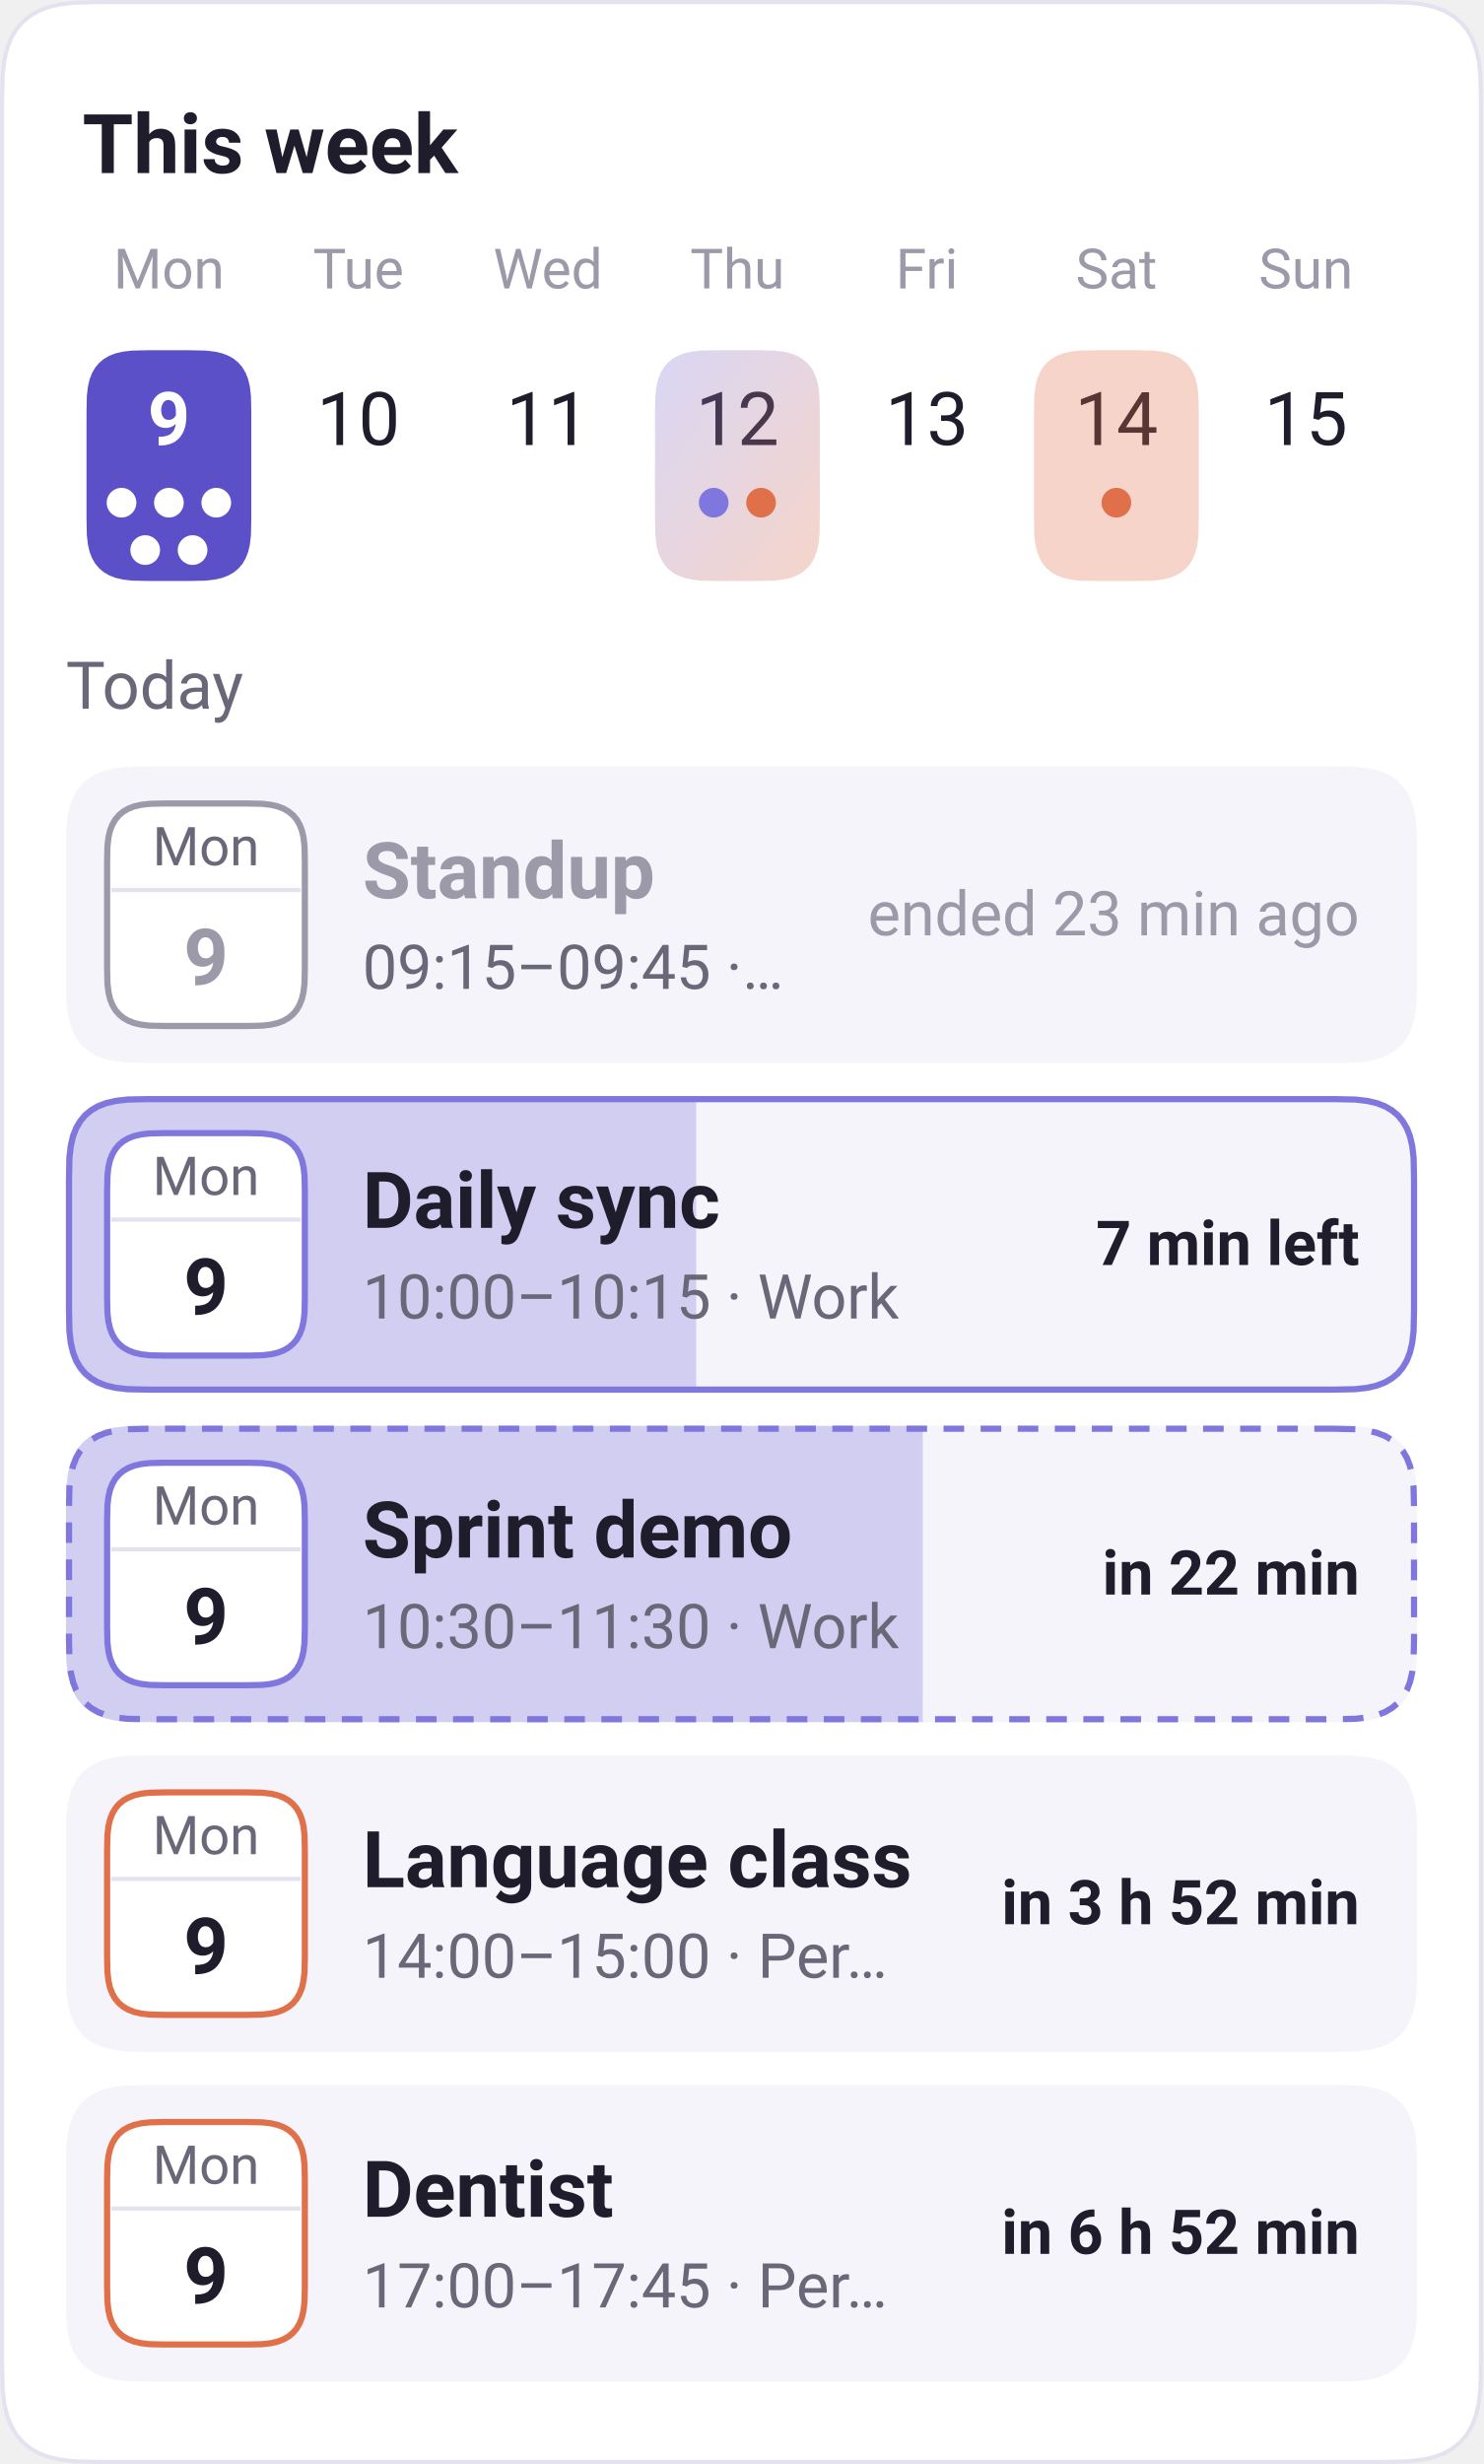
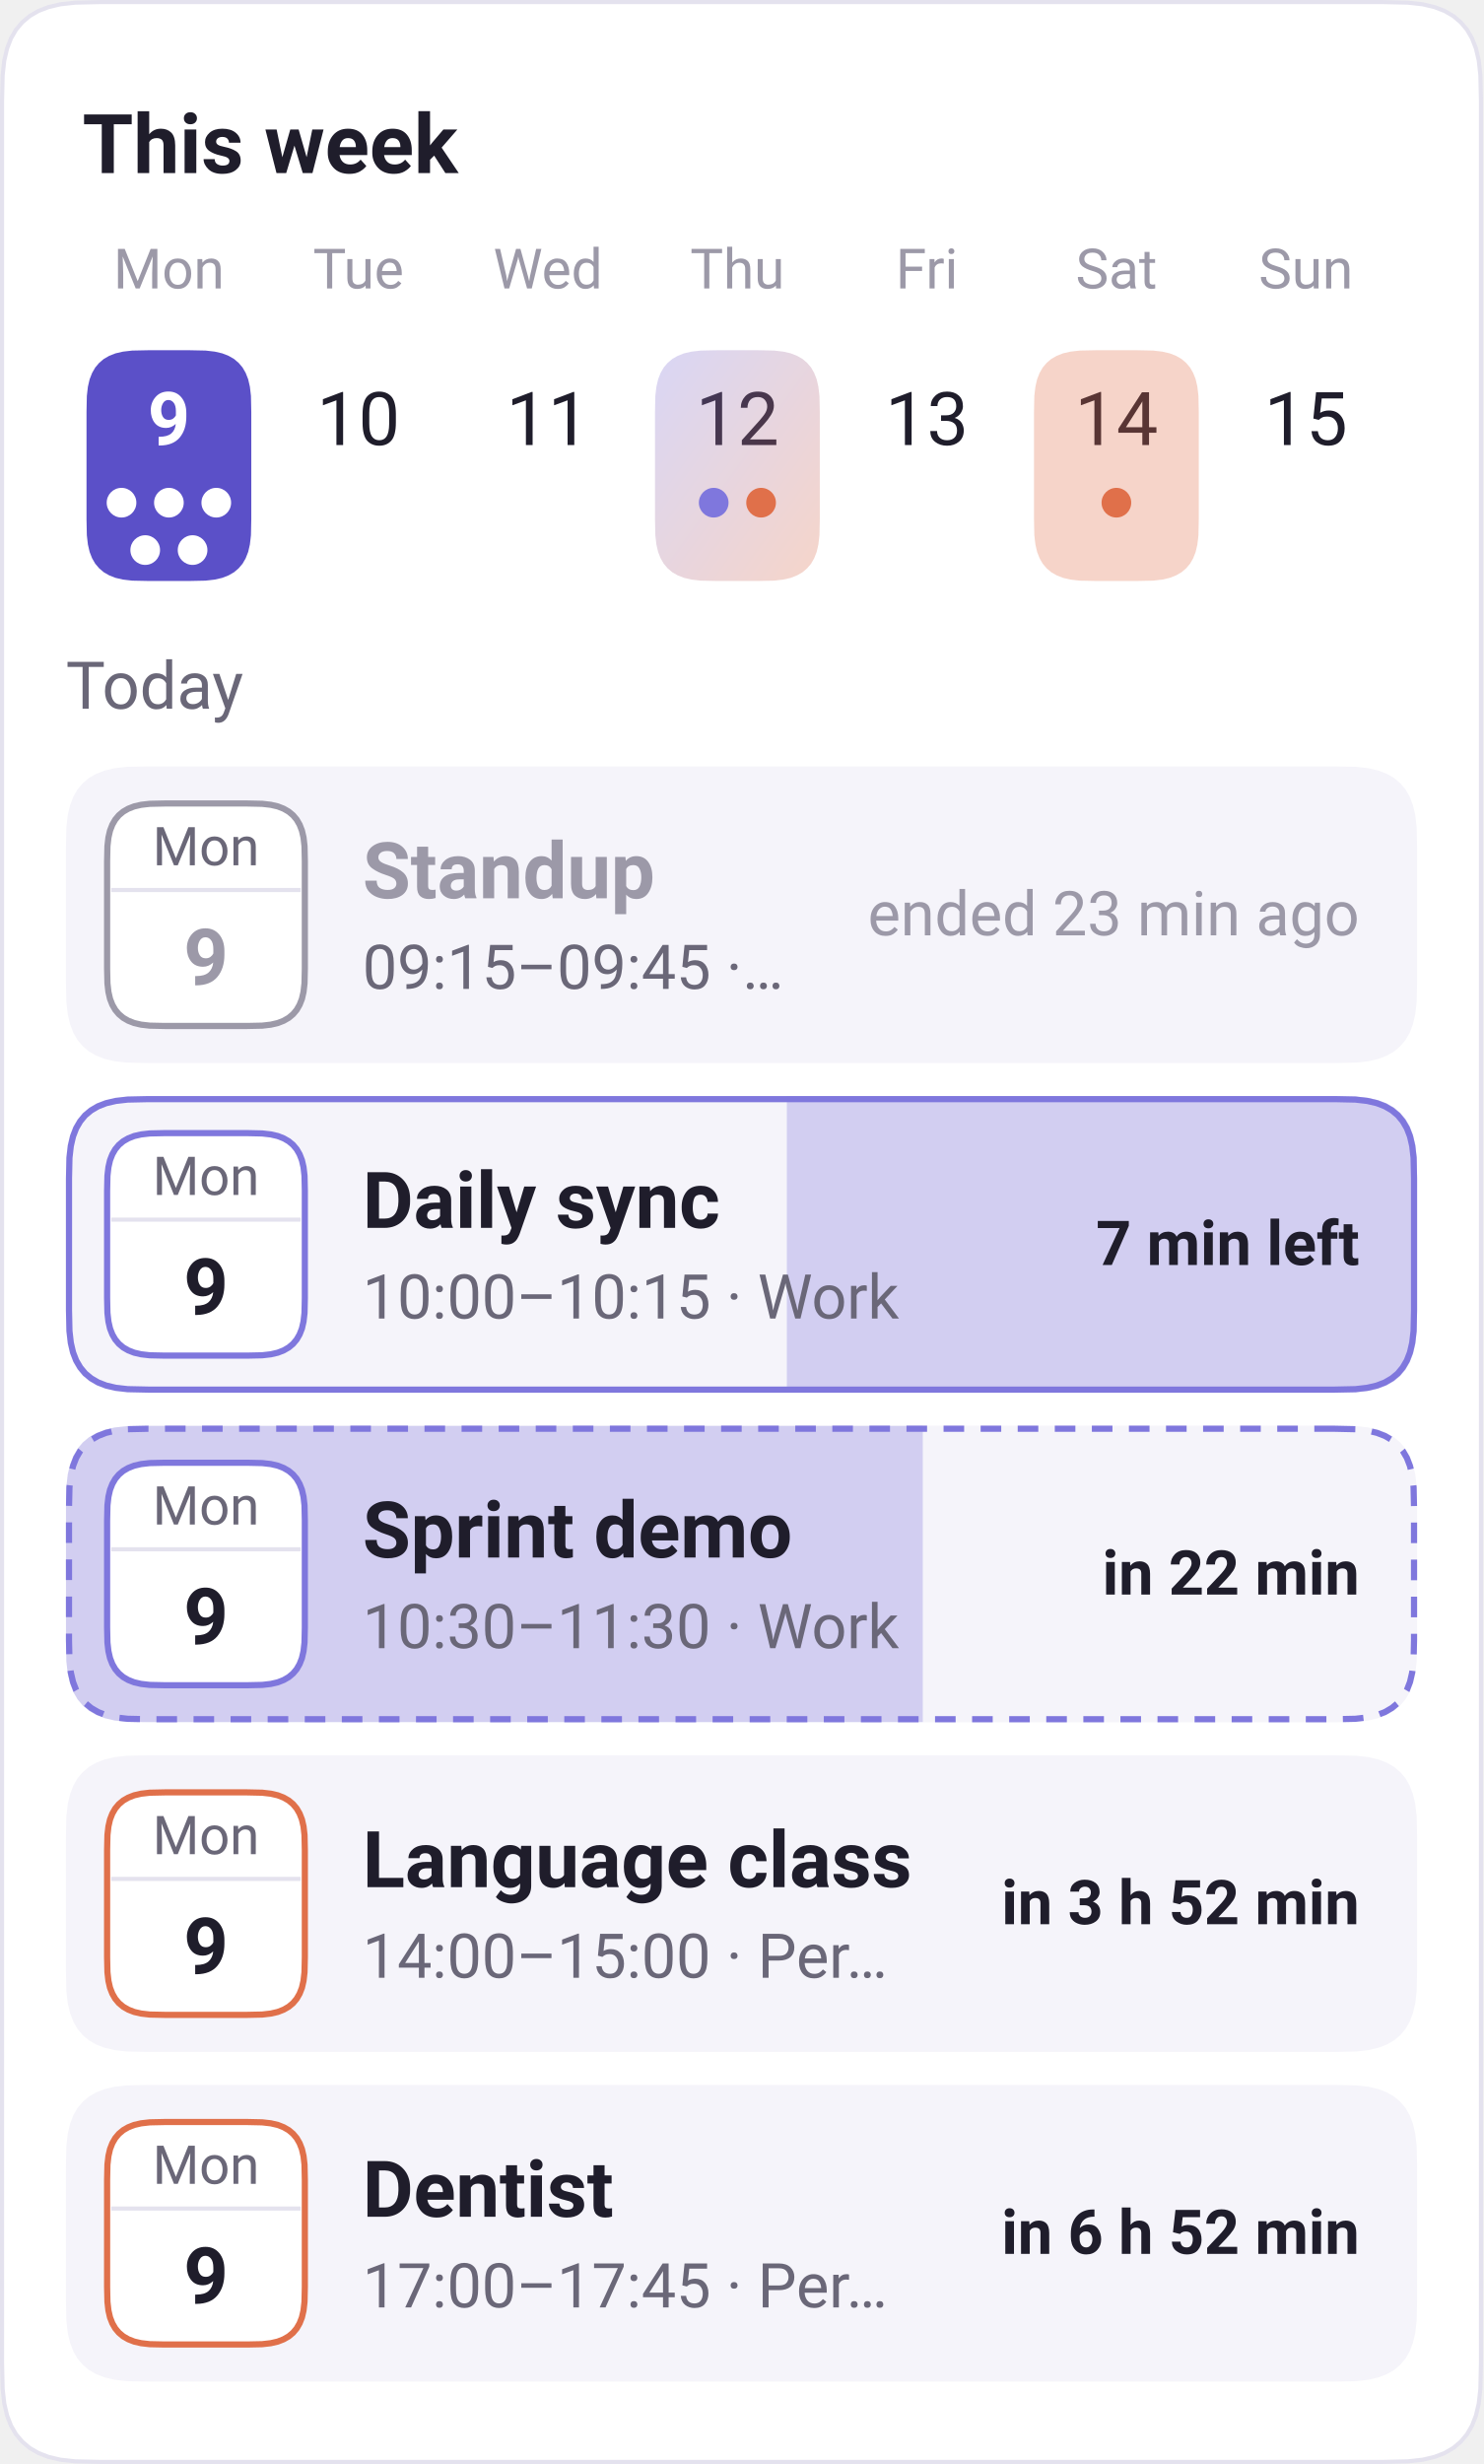
<svg xmlns="http://www.w3.org/2000/svg" width="360" height="598" viewBox="0 0 360 598" role="img" aria-label="Eventide card in a narrow layout: a week strip above the agenda">
  <style>
  text { font-family: -apple-system, BlinkMacSystemFont, "Segoe UI", Roboto, Helvetica, Arial, sans-serif; }
  .card { fill: #FFFFFF; stroke: #E4E2EE; }
  .row { fill: #F5F4FA; }
  .tile { fill: #FFFFFF; }
  .rule { stroke: #E4E2EE; }
  .t1 { fill: #1F1D2B; }
  .t2 { fill: #6A6778; }
  .t3 { fill: #9C99A8; }
  .on { fill: #FFFFFF; }
  @media (prefers-color-scheme: dark) {
    .card { fill: #1C1B24; stroke: #33313F; }
    .row { fill: #272532; }
    .tile { fill: #1C1B24; }
    .rule { stroke: #3C3A49; }
    .t1 { fill: #F2F0F8; }
    .t2 { fill: #ABA8B8; }
    .t3 { fill: #7E7B8C; }
  }
</style>
  <path d="M335.50 0.50L341.76 0.64L345.34 1.04L348.23 1.72L350.69 2.67L352.80 3.90L354.59 5.41L356.10 7.20L357.33 9.31L358.28 11.77L358.96 14.66L359.36 18.24L359.50 24.50L359.50 573.50L359.36 579.76L358.96 583.34L358.28 586.23L357.33 588.69L356.10 590.80L354.59 592.59L352.80 594.10L350.69 595.33L348.23 596.28L345.34 596.96L341.76 597.36L335.50 597.50L24.50 597.50L18.24 597.36L14.66 596.96L11.77 596.28L9.31 595.33L7.20 594.10L5.41 592.59L3.90 590.80L2.67 588.69L1.72 586.23L1.04 583.34L0.64 579.76L0.50 573.50L0.50 24.50L0.64 18.24L1.04 14.66L1.72 11.77L2.67 9.31L3.90 7.20L5.41 5.41L7.20 3.90L9.31 2.67L11.77 1.72L14.66 1.04L18.24 0.64L24.50 0.50Z" class="card" />
  <text x="20" y="42" class="t1" font-size="20" font-weight="600">This week</text>
  <text x="41" y="70" class="t3" font-size="13.5" text-anchor="middle">Mon</text>
  <text x="87" y="70" class="t3" font-size="13.5" text-anchor="middle">Tue</text>
  <text x="133" y="70" class="t3" font-size="13.5" text-anchor="middle">Wed</text>
  <text x="179" y="70" class="t3" font-size="13.5" text-anchor="middle">Thu</text>
  <text x="225" y="70" class="t3" font-size="13.5" text-anchor="middle">Fri</text>
  <text x="271" y="70" class="t3" font-size="13.5" text-anchor="middle">Sat</text>
  <text x="317" y="70" class="t3" font-size="13.5" text-anchor="middle">Sun</text>
  <path d="M46.00 85.00L49.91 85.08L52.15 85.34L53.96 85.76L55.49 86.36L56.81 87.12L57.93 88.07L58.88 89.19L59.64 90.51L60.24 92.04L60.66 93.85L60.92 96.09L61.00 100.00L61.00 126.00L60.92 129.91L60.66 132.15L60.24 133.96L59.64 135.49L58.88 136.81L57.93 137.93L56.81 138.88L55.49 139.64L53.96 140.24L52.15 140.66L49.91 140.92L46.00 141.00L36.00 141.00L32.09 140.92L29.85 140.66L28.04 140.24L26.51 139.64L25.19 138.88L24.07 137.93L23.12 136.81L22.36 135.49L21.76 133.96L21.34 132.15L21.08 129.91L21.00 126.00L21.00 100.00L21.08 96.09L21.34 93.85L21.76 92.04L22.36 90.51L23.12 89.19L24.07 88.07L25.19 87.12L26.51 86.36L28.04 85.76L29.85 85.34L32.09 85.08L36.00 85.00Z" fill="#5B50C8" />
  <text x="41" y="108" class="on" font-size="18" text-anchor="middle" font-weight="600">9</text>
  <circle cx="29.5" cy="122" r="3.6" fill="#FFFFFF" />
  <circle cx="41" cy="122" r="3.6" fill="#FFFFFF" />
  <circle cx="52.5" cy="122" r="3.6" fill="#FFFFFF" />
  <circle cx="35.25" cy="133.5" r="3.6" fill="#FFFFFF" />
  <circle cx="46.75" cy="133.5" r="3.6" fill="#FFFFFF" />
  <text x="87" y="108" class="t1" font-size="18" text-anchor="middle">10</text>
  <text x="133" y="108" class="t1" font-size="18" text-anchor="middle">11</text>
  <text x="179" y="108" class="t1" font-size="18" text-anchor="middle">12</text>
  <linearGradient id="day-2026-11-12" x1="0" y1="0" x2="1" y2="1">
    <stop offset="0%" stop-color="#7F77DD" />
    <stop offset="100%" stop-color="#E0704A" />
  </linearGradient>
  <path d="M184.00 85.00L187.91 85.08L190.15 85.34L191.96 85.76L193.49 86.36L194.81 87.12L195.93 88.07L196.88 89.19L197.64 90.51L198.24 92.04L198.66 93.85L198.92 96.09L199.00 100.00L199.00 126.00L198.92 129.91L198.66 132.15L198.24 133.96L197.64 135.49L196.88 136.81L195.93 137.93L194.81 138.88L193.49 139.64L191.96 140.24L190.15 140.66L187.91 140.92L184.00 141.00L174.00 141.00L170.09 140.92L167.85 140.66L166.04 140.24L164.51 139.64L163.19 138.88L162.07 137.93L161.12 136.81L160.36 135.49L159.76 133.96L159.34 132.15L159.08 129.91L159.00 126.00L159.00 100.00L159.08 96.09L159.34 93.85L159.76 92.04L160.36 90.51L161.12 89.19L162.07 88.07L163.19 87.12L164.51 86.36L166.04 85.76L167.85 85.34L170.09 85.08L174.00 85.00Z" fill="url(#day-2026-11-12)" opacity="0.3" />
  <circle cx="173.25" cy="122" r="3.6" fill="#7F77DD" />
  <circle cx="184.75" cy="122" r="3.6" fill="#E0704A" />
  <text x="225" y="108" class="t1" font-size="18" text-anchor="middle">13</text>
  <text x="271" y="108" class="t1" font-size="18" text-anchor="middle">14</text>
  <path d="M276.00 85.00L279.91 85.08L282.15 85.34L283.96 85.76L285.49 86.36L286.81 87.12L287.93 88.07L288.88 89.19L289.64 90.51L290.24 92.04L290.66 93.85L290.92 96.09L291.00 100.00L291.00 126.00L290.92 129.91L290.66 132.15L290.24 133.96L289.64 135.49L288.88 136.81L287.93 137.93L286.81 138.88L285.49 139.64L283.96 140.24L282.15 140.66L279.91 140.92L276.00 141.00L266.00 141.00L262.09 140.92L259.85 140.66L258.04 140.24L256.51 139.64L255.19 138.88L254.07 137.93L253.12 136.81L252.36 135.49L251.76 133.96L251.34 132.15L251.08 129.91L251.00 126.00L251.00 100.00L251.08 96.09L251.34 93.85L251.76 92.04L252.36 90.51L253.12 89.19L254.07 88.07L255.19 87.12L256.51 86.36L258.04 85.76L259.85 85.34L262.09 85.08L266.00 85.00Z" fill="#E0704A" opacity="0.3" />
  <circle cx="271" cy="122" r="3.6" fill="#E0704A" />
  <text x="317" y="108" class="t1" font-size="18" text-anchor="middle">15</text>
  <text x="16" y="172" class="t2" font-size="16">Today</text>
  <clipPath id="row21">
    <path d="M324.00 186.00L329.22 186.11L332.20 186.45L334.61 187.02L336.66 187.81L338.42 188.83L339.91 190.09L341.17 191.58L342.19 193.34L342.98 195.39L343.55 197.80L343.89 200.78L344.00 206.00L344.00 238.00L343.89 243.22L343.55 246.20L342.98 248.61L342.19 250.66L341.17 252.42L339.91 253.91L338.42 255.17L336.66 256.19L334.61 256.98L332.20 257.55L329.22 257.89L324.00 258.00L36.00 258.00L30.78 257.89L27.80 257.55L25.39 256.98L23.34 256.19L21.58 255.17L20.09 253.91L18.83 252.42L17.81 250.66L17.02 248.61L16.45 246.20L16.11 243.22L16.00 238.00L16.00 206.00L16.11 200.78L16.45 197.80L17.02 195.39L17.81 193.34L18.83 191.58L20.09 190.09L21.58 188.83L23.34 187.81L25.39 187.02L27.80 186.45L30.78 186.11L36.00 186.00Z" />
  </clipPath>
  <path d="M324.00 186.00L329.22 186.11L332.20 186.45L334.61 187.02L336.66 187.81L338.42 188.83L339.91 190.09L341.17 191.58L342.19 193.34L342.98 195.39L343.55 197.80L343.89 200.78L344.00 206.00L344.00 238.00L343.89 243.22L343.55 246.20L342.98 248.61L342.19 250.66L341.17 252.42L339.91 253.91L338.42 255.17L336.66 256.19L334.61 256.98L332.20 257.55L329.22 257.89L324.00 258.00L36.00 258.00L30.78 257.89L27.80 257.55L25.39 256.98L23.34 256.19L21.58 255.17L20.09 253.91L18.83 252.42L17.81 250.66L17.02 248.61L16.45 246.20L16.11 243.22L16.00 238.00L16.00 206.00L16.11 200.78L16.45 197.80L17.02 195.39L17.81 193.34L18.83 191.58L20.09 190.09L21.58 188.83L23.34 187.81L25.39 187.02L27.80 186.45L30.78 186.11L36.00 186.00Z" class="row" />
  <path d="M60.00 195.00L63.65 195.08L65.74 195.32L67.43 195.71L68.86 196.27L70.09 196.98L71.14 197.86L72.02 198.91L72.73 200.14L73.29 201.57L73.68 203.26L73.92 205.35L74.00 209.00L74.00 235.00L73.92 238.65L73.68 240.74L73.29 242.43L72.73 243.86L72.02 245.09L71.14 246.14L70.09 247.02L68.86 247.73L67.43 248.29L65.74 248.68L63.65 248.92L60.00 249.00L40.00 249.00L36.35 248.92L34.26 248.68L32.57 248.29L31.14 247.73L29.91 247.02L28.86 246.14L27.98 245.09L27.27 243.86L26.71 242.43L26.32 240.74L26.08 238.65L26.00 235.00L26.00 209.00L26.08 205.35L26.32 203.26L26.71 201.57L27.27 200.14L27.98 198.91L28.86 197.86L29.91 196.98L31.14 196.27L32.57 195.71L34.26 195.32L36.35 195.08L40.00 195.00Z" class="tile" stroke="#9C99A8" stroke-width="1.5" />
  <text x="50" y="210" class="t2" font-size="13" text-anchor="middle">Mon</text>
  <line x1="27" x2="73" y1="216" y2="216" class="rule" />
  <text x="50" y="239" class="t3" font-size="19" text-anchor="middle" font-weight="600">9</text>
  <text x="88" y="218" class="t3" font-size="19" font-weight="600">Standup</text>
  <text x="88" y="240" class="t2" font-size="15">09:15–09:45 ·…</text>
  <text x="330" y="227" class="t3" font-size="15" text-anchor="end" font-weight="400">ended 23 min ago</text>
  <clipPath id="row22">
    <path d="M324.00 266.00L329.22 266.11L332.20 266.45L334.61 267.02L336.66 267.81L338.42 268.83L339.91 270.09L341.17 271.58L342.19 273.34L342.98 275.39L343.55 277.80L343.89 280.78L344.00 286.00L344.00 318.00L343.89 323.22L343.55 326.20L342.98 328.61L342.19 330.66L341.17 332.42L339.91 333.91L338.42 335.17L336.66 336.19L334.61 336.98L332.20 337.55L329.22 337.89L324.00 338.00L36.00 338.00L30.78 337.89L27.80 337.55L25.39 336.98L23.34 336.19L21.58 335.17L20.09 333.91L18.83 332.42L17.81 330.66L17.02 328.61L16.45 326.20L16.11 323.22L16.00 318.00L16.00 286.00L16.11 280.78L16.45 277.80L17.02 275.39L17.81 273.34L18.83 271.58L20.09 270.09L21.58 268.83L23.34 267.81L25.39 267.02L27.80 266.45L30.78 266.11L36.00 266.00Z" />
  </clipPath>
  <path d="M324.00 266.00L329.22 266.11L332.20 266.45L334.61 267.02L336.66 267.81L338.42 268.83L339.91 270.09L341.17 271.58L342.19 273.34L342.98 275.39L343.55 277.80L343.89 280.78L344.00 286.00L344.00 318.00L343.89 323.22L343.55 326.20L342.98 328.61L342.19 330.66L341.17 332.42L339.91 333.91L338.42 335.17L336.66 336.19L334.61 336.98L332.20 337.55L329.22 337.89L324.00 338.00L36.00 338.00L30.78 337.89L27.80 337.55L25.39 336.98L23.34 336.19L21.58 335.17L20.09 333.91L18.83 332.42L17.81 330.66L17.02 328.61L16.45 326.20L16.11 323.22L16.00 318.00L16.00 286.00L16.11 280.78L16.45 277.80L17.02 275.39L17.81 273.34L18.83 271.58L20.09 270.09L21.58 268.83L23.34 267.81L25.39 267.02L27.80 266.45L30.78 266.11L36.00 266.00Z" class="row" />
-   <rect x="16" y="266" width="153" height="72" fill="#7F77DD" opacity="0.3" clip-path="url(#row22)" />
+   <rect x="191" y="266" width="153" height="72" fill="#7F77DD" opacity="0.3" clip-path="url(#row22)" />
  <path d="M324.00 266.75L329.02 266.86L331.89 267.19L334.21 267.73L336.18 268.49L337.87 269.48L339.32 270.68L340.52 272.13L341.51 273.82L342.27 275.79L342.81 278.11L343.14 280.98L343.25 286.00L343.25 318.00L343.14 323.02L342.81 325.89L342.27 328.21L341.51 330.18L340.52 331.87L339.32 333.32L337.87 334.52L336.18 335.51L334.21 336.27L331.89 336.81L329.02 337.14L324.00 337.25L36.00 337.25L30.98 337.14L28.11 336.81L25.79 336.27L23.82 335.51L22.13 334.52L20.68 333.32L19.48 331.87L18.49 330.18L17.73 328.21L17.19 325.89L16.86 323.02L16.75 318.00L16.75 286.00L16.86 280.98L17.19 278.11L17.73 275.79L18.49 273.82L19.48 272.13L20.68 270.68L22.13 269.48L23.82 268.49L25.79 267.73L28.11 267.19L30.98 266.86L36.00 266.75Z" fill="none" stroke="#7F77DD" stroke-width="1.5" />
  <path d="M60.00 275.00L63.65 275.08L65.74 275.32L67.43 275.71L68.86 276.27L70.09 276.98L71.14 277.86L72.02 278.91L72.73 280.14L73.29 281.57L73.68 283.26L73.92 285.35L74.00 289.00L74.00 315.00L73.92 318.65L73.68 320.74L73.29 322.43L72.73 323.86L72.02 325.09L71.14 326.14L70.09 327.02L68.86 327.73L67.43 328.29L65.74 328.68L63.65 328.92L60.00 329.00L40.00 329.00L36.35 328.92L34.26 328.68L32.57 328.29L31.14 327.73L29.91 327.02L28.86 326.14L27.98 325.09L27.27 323.86L26.71 322.43L26.32 320.74L26.08 318.65L26.00 315.00L26.00 289.00L26.08 285.35L26.32 283.26L26.71 281.57L27.27 280.14L27.98 278.91L28.86 277.86L29.91 276.98L31.14 276.27L32.57 275.71L34.26 275.32L36.35 275.08L40.00 275.00Z" class="tile" stroke="#7F77DD" stroke-width="1.5" />
  <text x="50" y="290" class="t2" font-size="13" text-anchor="middle">Mon</text>
  <line x1="27" x2="73" y1="296" y2="296" class="rule" />
  <text x="50" y="319" class="t1" font-size="19" text-anchor="middle" font-weight="600">9</text>
  <text x="88" y="298" class="t1" font-size="19" font-weight="600">Daily sync</text>
  <text x="88" y="320" class="t2" font-size="15">10:00–10:15 · Work</text>
  <text x="330" y="307" class="t1" font-size="15" text-anchor="end" font-weight="600">7 min left</text>
  <clipPath id="row23">
    <path d="M324.00 346.00L329.22 346.11L332.20 346.45L334.61 347.02L336.66 347.81L338.42 348.83L339.91 350.09L341.17 351.58L342.19 353.34L342.98 355.39L343.55 357.80L343.89 360.78L344.00 366.00L344.00 398.00L343.89 403.22L343.55 406.20L342.98 408.61L342.19 410.66L341.17 412.42L339.91 413.91L338.42 415.17L336.66 416.19L334.61 416.98L332.20 417.55L329.22 417.89L324.00 418.00L36.00 418.00L30.78 417.89L27.80 417.55L25.39 416.98L23.34 416.19L21.58 415.17L20.09 413.91L18.83 412.42L17.81 410.66L17.02 408.61L16.45 406.20L16.11 403.22L16.00 398.00L16.00 366.00L16.11 360.78L16.45 357.80L17.02 355.39L17.81 353.34L18.83 351.58L20.09 350.09L21.58 348.83L23.34 347.81L25.39 347.02L27.80 346.45L30.78 346.11L36.00 346.00Z" />
  </clipPath>
  <path d="M324.00 346.00L329.22 346.11L332.20 346.45L334.61 347.02L336.66 347.81L338.42 348.83L339.91 350.09L341.17 351.58L342.19 353.34L342.98 355.39L343.55 357.80L343.89 360.78L344.00 366.00L344.00 398.00L343.89 403.22L343.55 406.20L342.98 408.61L342.19 410.66L341.17 412.42L339.91 413.91L338.42 415.17L336.66 416.19L334.61 416.98L332.20 417.55L329.22 417.89L324.00 418.00L36.00 418.00L30.78 417.89L27.80 417.55L25.39 416.98L23.34 416.19L21.58 415.17L20.09 413.91L18.83 412.42L17.81 410.66L17.02 408.61L16.45 406.20L16.11 403.22L16.00 398.00L16.00 366.00L16.11 360.78L16.45 357.80L17.02 355.39L17.81 353.34L18.83 351.58L20.09 350.09L21.58 348.83L23.34 347.81L25.39 347.02L27.80 346.45L30.78 346.11L36.00 346.00Z" class="row" />
  <rect x="16" y="346" width="208" height="72" fill="#7F77DD" opacity="0.3" clip-path="url(#row23)" />
  <path d="M324.00 346.75L329.02 346.86L331.89 347.19L334.21 347.73L336.18 348.49L337.87 349.48L339.32 350.68L340.52 352.13L341.51 353.82L342.27 355.79L342.81 358.11L343.14 360.98L343.25 366.00L343.25 398.00L343.14 403.02L342.81 405.89L342.27 408.21L341.51 410.18L340.52 411.87L339.32 413.32L337.87 414.52L336.18 415.51L334.21 416.27L331.89 416.81L329.02 417.14L324.00 417.25L36.00 417.25L30.98 417.14L28.11 416.81L25.79 416.27L23.82 415.51L22.13 414.52L20.68 413.32L19.48 411.87L18.49 410.18L17.73 408.21L17.19 405.89L16.86 403.02L16.75 398.00L16.75 366.00L16.86 360.98L17.19 358.11L17.73 355.79L18.49 353.82L19.48 352.13L20.68 350.68L22.13 349.48L23.82 348.49L25.79 347.73L28.11 347.19L30.98 346.86L36.00 346.75Z" fill="none" stroke="#7F77DD" stroke-width="1.5" stroke-dasharray="5 4" />
  <path d="M60.00 355.00L63.65 355.08L65.74 355.32L67.43 355.71L68.86 356.27L70.09 356.98L71.14 357.86L72.02 358.91L72.73 360.14L73.29 361.57L73.68 363.26L73.92 365.35L74.00 369.00L74.00 395.00L73.92 398.65L73.68 400.74L73.29 402.43L72.73 403.86L72.02 405.09L71.14 406.14L70.09 407.02L68.86 407.73L67.43 408.29L65.74 408.68L63.65 408.92L60.00 409.00L40.00 409.00L36.35 408.92L34.26 408.68L32.57 408.29L31.14 407.73L29.91 407.02L28.86 406.14L27.98 405.09L27.27 403.86L26.71 402.43L26.32 400.74L26.08 398.65L26.00 395.00L26.00 369.00L26.08 365.35L26.32 363.26L26.71 361.57L27.27 360.14L27.98 358.91L28.86 357.86L29.91 356.98L31.14 356.27L32.57 355.71L34.26 355.32L36.35 355.08L40.00 355.00Z" class="tile" stroke="#7F77DD" stroke-width="1.5" />
  <text x="50" y="370" class="t2" font-size="13" text-anchor="middle">Mon</text>
  <line x1="27" x2="73" y1="376" y2="376" class="rule" />
  <text x="50" y="399" class="t1" font-size="19" text-anchor="middle" font-weight="600">9</text>
  <text x="88" y="378" class="t1" font-size="19" font-weight="600">Sprint demo</text>
  <text x="88" y="400" class="t2" font-size="15">10:30–11:30 · Work</text>
  <text x="330" y="387" class="t1" font-size="15" text-anchor="end" font-weight="600">in 22 min</text>
  <clipPath id="row24">
    <path d="M324.00 426.00L329.22 426.11L332.20 426.45L334.61 427.02L336.66 427.81L338.42 428.83L339.91 430.09L341.17 431.58L342.19 433.34L342.98 435.39L343.55 437.80L343.89 440.78L344.00 446.00L344.00 478.00L343.89 483.22L343.55 486.20L342.98 488.61L342.19 490.66L341.17 492.42L339.91 493.91L338.42 495.17L336.66 496.19L334.61 496.98L332.20 497.55L329.22 497.89L324.00 498.00L36.00 498.00L30.78 497.89L27.80 497.55L25.39 496.98L23.34 496.19L21.58 495.17L20.09 493.91L18.83 492.42L17.81 490.66L17.02 488.61L16.45 486.20L16.11 483.22L16.00 478.00L16.00 446.00L16.11 440.78L16.45 437.80L17.02 435.39L17.81 433.34L18.83 431.58L20.09 430.09L21.58 428.83L23.34 427.81L25.39 427.02L27.80 426.45L30.78 426.11L36.00 426.00Z" />
  </clipPath>
  <path d="M324.00 426.00L329.22 426.11L332.20 426.45L334.61 427.02L336.66 427.81L338.42 428.83L339.91 430.09L341.17 431.58L342.19 433.34L342.98 435.39L343.55 437.80L343.89 440.78L344.00 446.00L344.00 478.00L343.89 483.22L343.55 486.20L342.98 488.61L342.19 490.66L341.17 492.42L339.91 493.91L338.42 495.17L336.66 496.19L334.61 496.98L332.20 497.55L329.22 497.89L324.00 498.00L36.00 498.00L30.78 497.89L27.80 497.55L25.39 496.98L23.34 496.19L21.58 495.17L20.09 493.91L18.83 492.42L17.81 490.66L17.02 488.61L16.45 486.20L16.11 483.22L16.00 478.00L16.00 446.00L16.11 440.78L16.45 437.80L17.02 435.39L17.81 433.34L18.83 431.58L20.09 430.09L21.58 428.83L23.34 427.81L25.39 427.02L27.80 426.45L30.78 426.11L36.00 426.00Z" class="row" />
  <path d="M60.00 435.00L63.65 435.08L65.74 435.32L67.43 435.71L68.86 436.27L70.09 436.98L71.14 437.86L72.02 438.91L72.73 440.14L73.29 441.57L73.68 443.26L73.92 445.35L74.00 449.00L74.00 475.00L73.92 478.65L73.68 480.74L73.29 482.43L72.73 483.86L72.02 485.09L71.14 486.14L70.09 487.02L68.86 487.73L67.43 488.29L65.74 488.68L63.65 488.92L60.00 489.00L40.00 489.00L36.35 488.92L34.26 488.68L32.57 488.29L31.14 487.73L29.91 487.02L28.86 486.14L27.98 485.09L27.27 483.86L26.71 482.43L26.32 480.74L26.08 478.65L26.00 475.00L26.00 449.00L26.08 445.35L26.32 443.26L26.71 441.57L27.27 440.14L27.98 438.91L28.86 437.86L29.91 436.98L31.14 436.27L32.57 435.71L34.26 435.32L36.35 435.08L40.00 435.00Z" class="tile" stroke="#E0704A" stroke-width="1.5" />
  <text x="50" y="450" class="t2" font-size="13" text-anchor="middle">Mon</text>
  <line x1="27" x2="73" y1="456" y2="456" class="rule" />
  <text x="50" y="479" class="t1" font-size="19" text-anchor="middle" font-weight="600">9</text>
  <text x="88" y="458" class="t1" font-size="19" font-weight="600">Language class</text>
  <text x="88" y="480" class="t2" font-size="15">14:00–15:00 · Per…</text>
  <text x="330" y="467" class="t1" font-size="15" text-anchor="end" font-weight="600">in 3 h 52 min</text>
  <clipPath id="row25">
    <path d="M324.00 506.00L329.22 506.11L332.20 506.45L334.61 507.02L336.66 507.81L338.42 508.83L339.91 510.09L341.17 511.58L342.19 513.34L342.98 515.39L343.55 517.80L343.89 520.78L344.00 526.00L344.00 558.00L343.89 563.22L343.55 566.20L342.98 568.61L342.19 570.66L341.17 572.42L339.91 573.91L338.42 575.17L336.66 576.19L334.61 576.98L332.20 577.55L329.22 577.89L324.00 578.00L36.00 578.00L30.78 577.89L27.80 577.55L25.39 576.98L23.34 576.19L21.58 575.17L20.09 573.91L18.83 572.42L17.81 570.66L17.02 568.61L16.45 566.20L16.11 563.22L16.00 558.00L16.00 526.00L16.11 520.78L16.45 517.80L17.02 515.39L17.81 513.34L18.83 511.58L20.09 510.09L21.58 508.83L23.34 507.81L25.39 507.02L27.80 506.45L30.78 506.11L36.00 506.00Z" />
  </clipPath>
  <path d="M324.00 506.00L329.22 506.11L332.20 506.45L334.61 507.02L336.66 507.81L338.42 508.83L339.91 510.09L341.17 511.58L342.19 513.34L342.98 515.39L343.55 517.80L343.89 520.78L344.00 526.00L344.00 558.00L343.89 563.22L343.55 566.20L342.98 568.61L342.19 570.66L341.17 572.42L339.91 573.91L338.42 575.17L336.66 576.19L334.61 576.98L332.20 577.55L329.22 577.89L324.00 578.00L36.00 578.00L30.78 577.89L27.80 577.55L25.39 576.98L23.34 576.19L21.58 575.17L20.09 573.91L18.83 572.42L17.81 570.66L17.02 568.61L16.45 566.20L16.11 563.22L16.00 558.00L16.00 526.00L16.11 520.78L16.45 517.80L17.02 515.39L17.81 513.34L18.83 511.58L20.09 510.09L21.58 508.83L23.34 507.81L25.39 507.02L27.80 506.45L30.78 506.11L36.00 506.00Z" class="row" />
  <path d="M60.00 515.00L63.65 515.08L65.74 515.32L67.43 515.71L68.86 516.27L70.09 516.98L71.14 517.86L72.02 518.91L72.73 520.14L73.29 521.57L73.68 523.26L73.92 525.35L74.00 529.00L74.00 555.00L73.92 558.65L73.68 560.74L73.29 562.43L72.73 563.86L72.02 565.09L71.14 566.14L70.09 567.02L68.86 567.73L67.43 568.29L65.74 568.68L63.65 568.92L60.00 569.00L40.00 569.00L36.35 568.92L34.26 568.68L32.57 568.29L31.14 567.73L29.91 567.02L28.86 566.14L27.98 565.09L27.27 563.86L26.71 562.43L26.32 560.74L26.08 558.65L26.00 555.00L26.00 529.00L26.08 525.35L26.32 523.26L26.71 521.57L27.27 520.14L27.98 518.91L28.86 517.86L29.91 516.98L31.14 516.27L32.57 515.71L34.26 515.32L36.35 515.08L40.00 515.00Z" class="tile" stroke="#E0704A" stroke-width="1.5" />
  <text x="50" y="530" class="t2" font-size="13" text-anchor="middle">Mon</text>
  <line x1="27" x2="73" y1="536" y2="536" class="rule" />
  <text x="50" y="559" class="t1" font-size="19" text-anchor="middle" font-weight="600">9</text>
  <text x="88" y="538" class="t1" font-size="19" font-weight="600">Dentist</text>
  <text x="88" y="560" class="t2" font-size="15">17:00–17:45 · Per…</text>
  <text x="330" y="547" class="t1" font-size="15" text-anchor="end" font-weight="600">in 6 h 52 min</text>
</svg>
